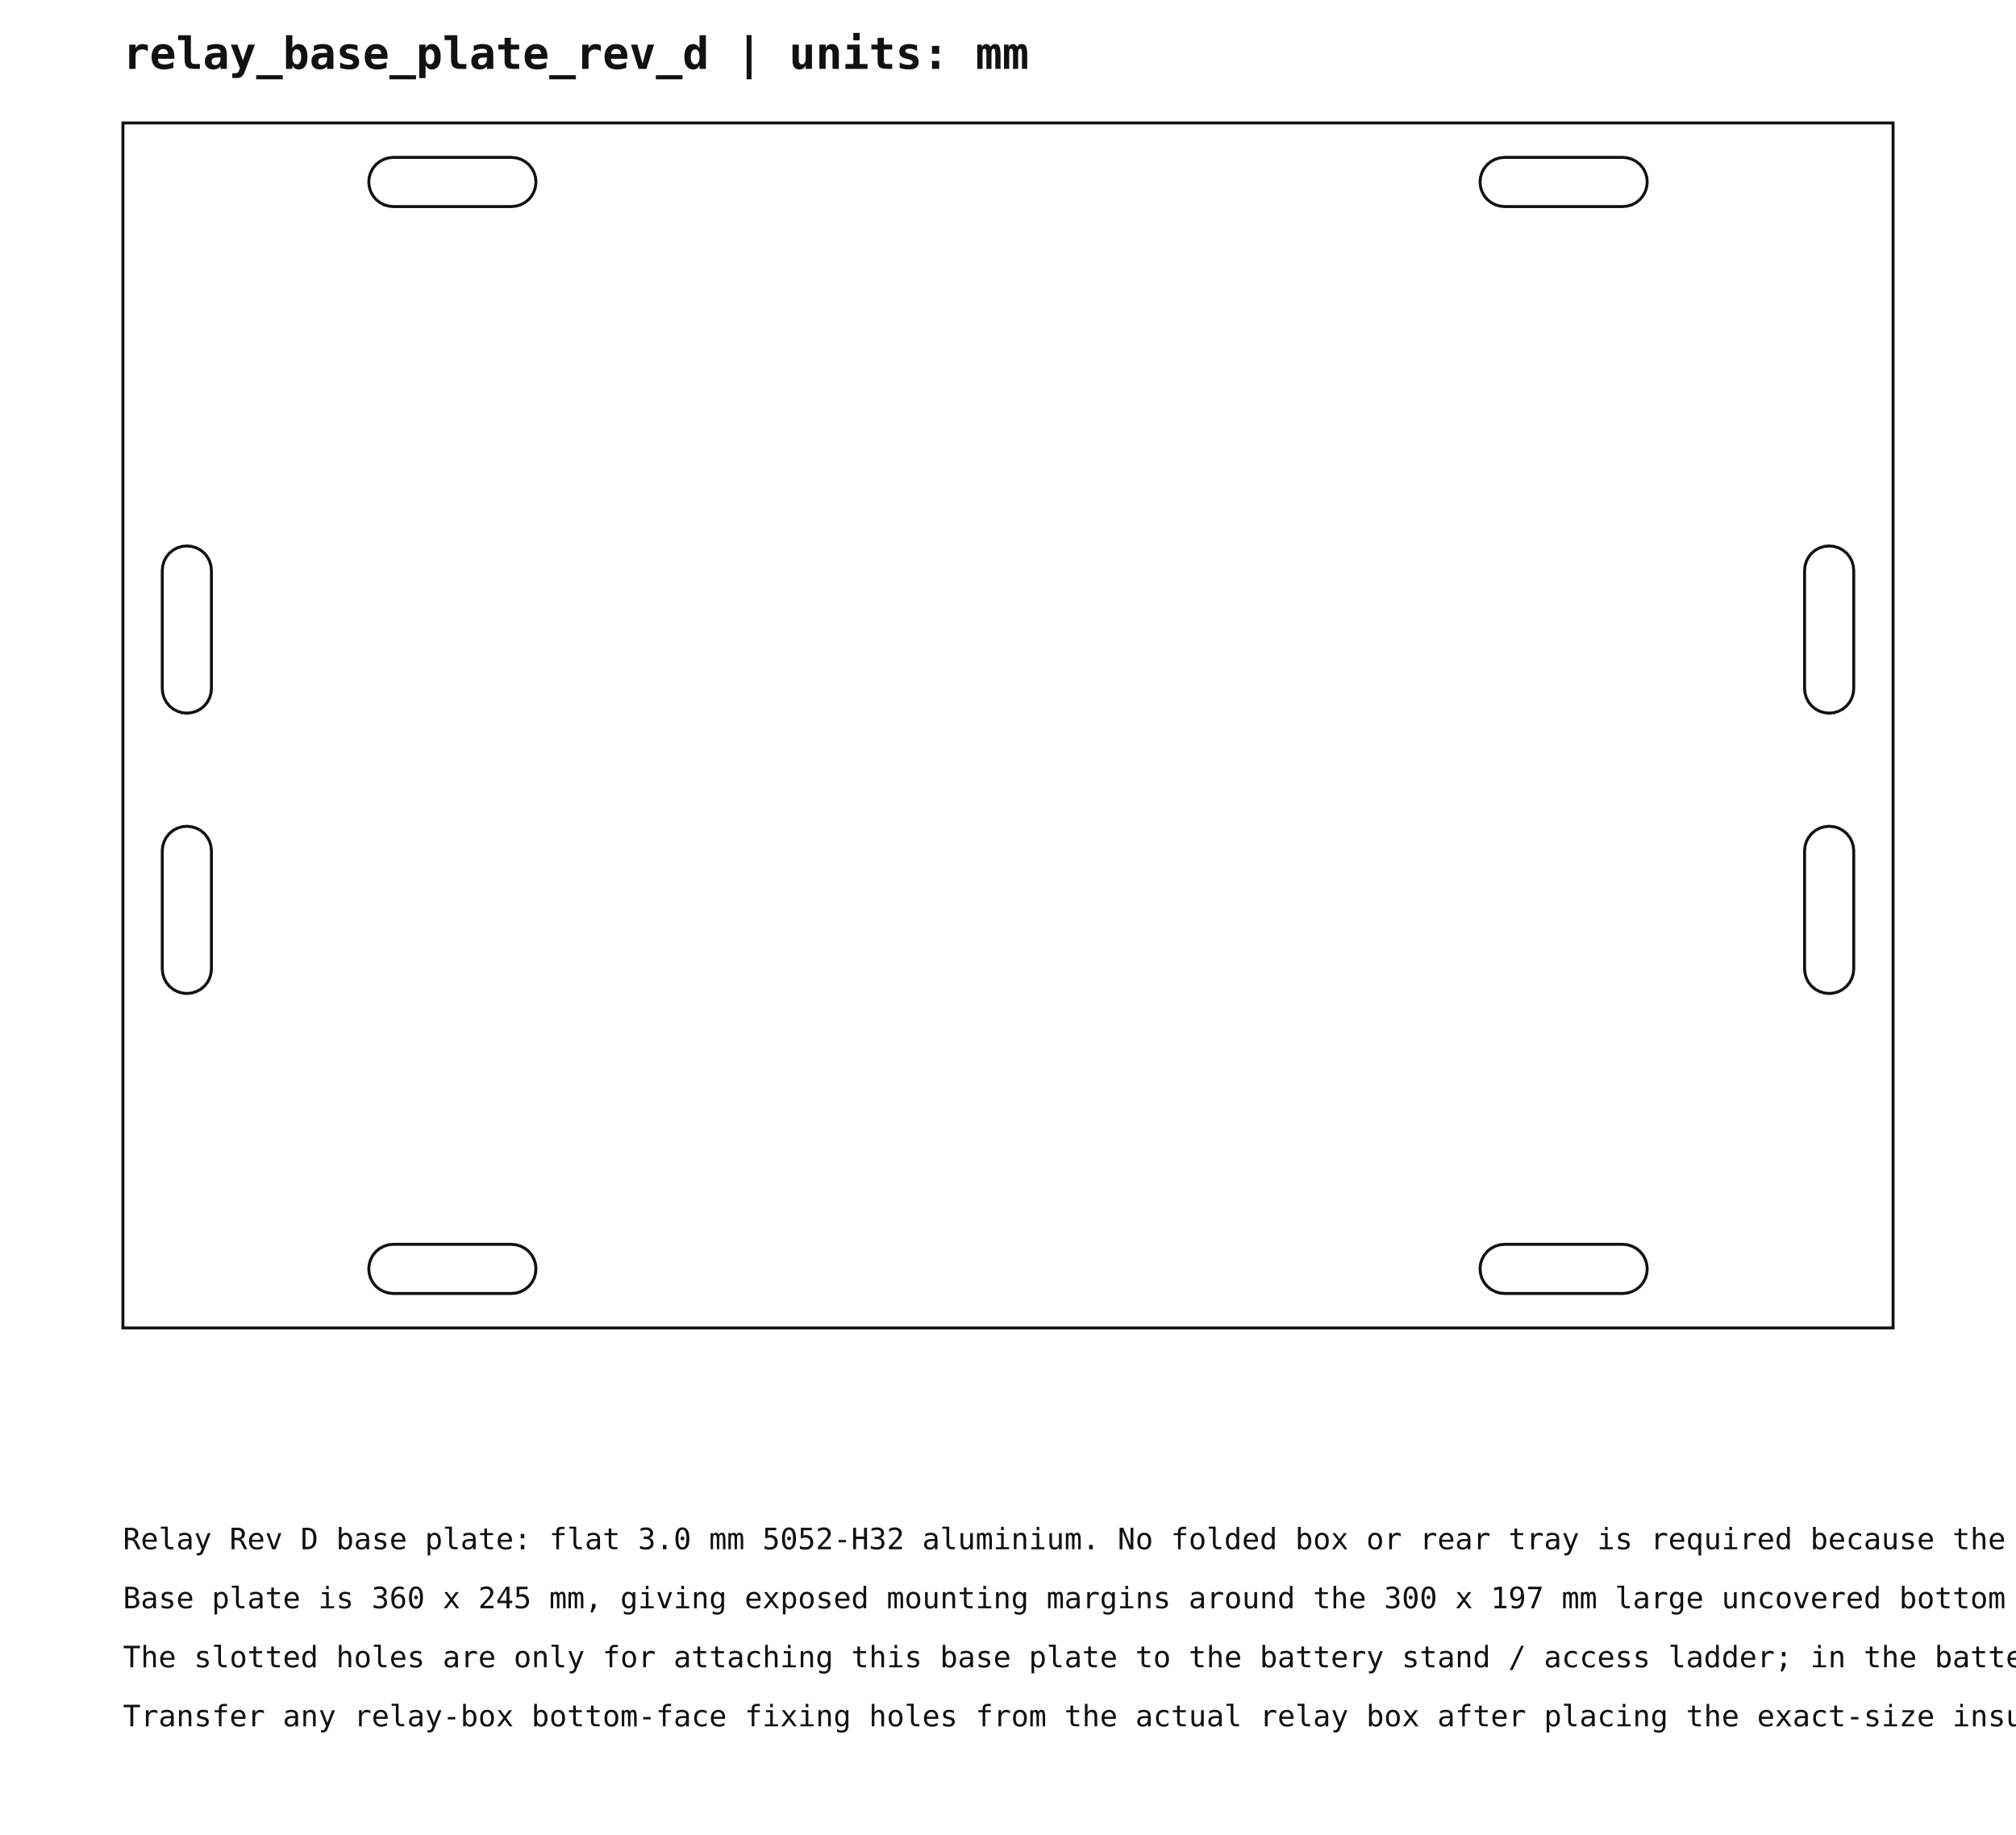
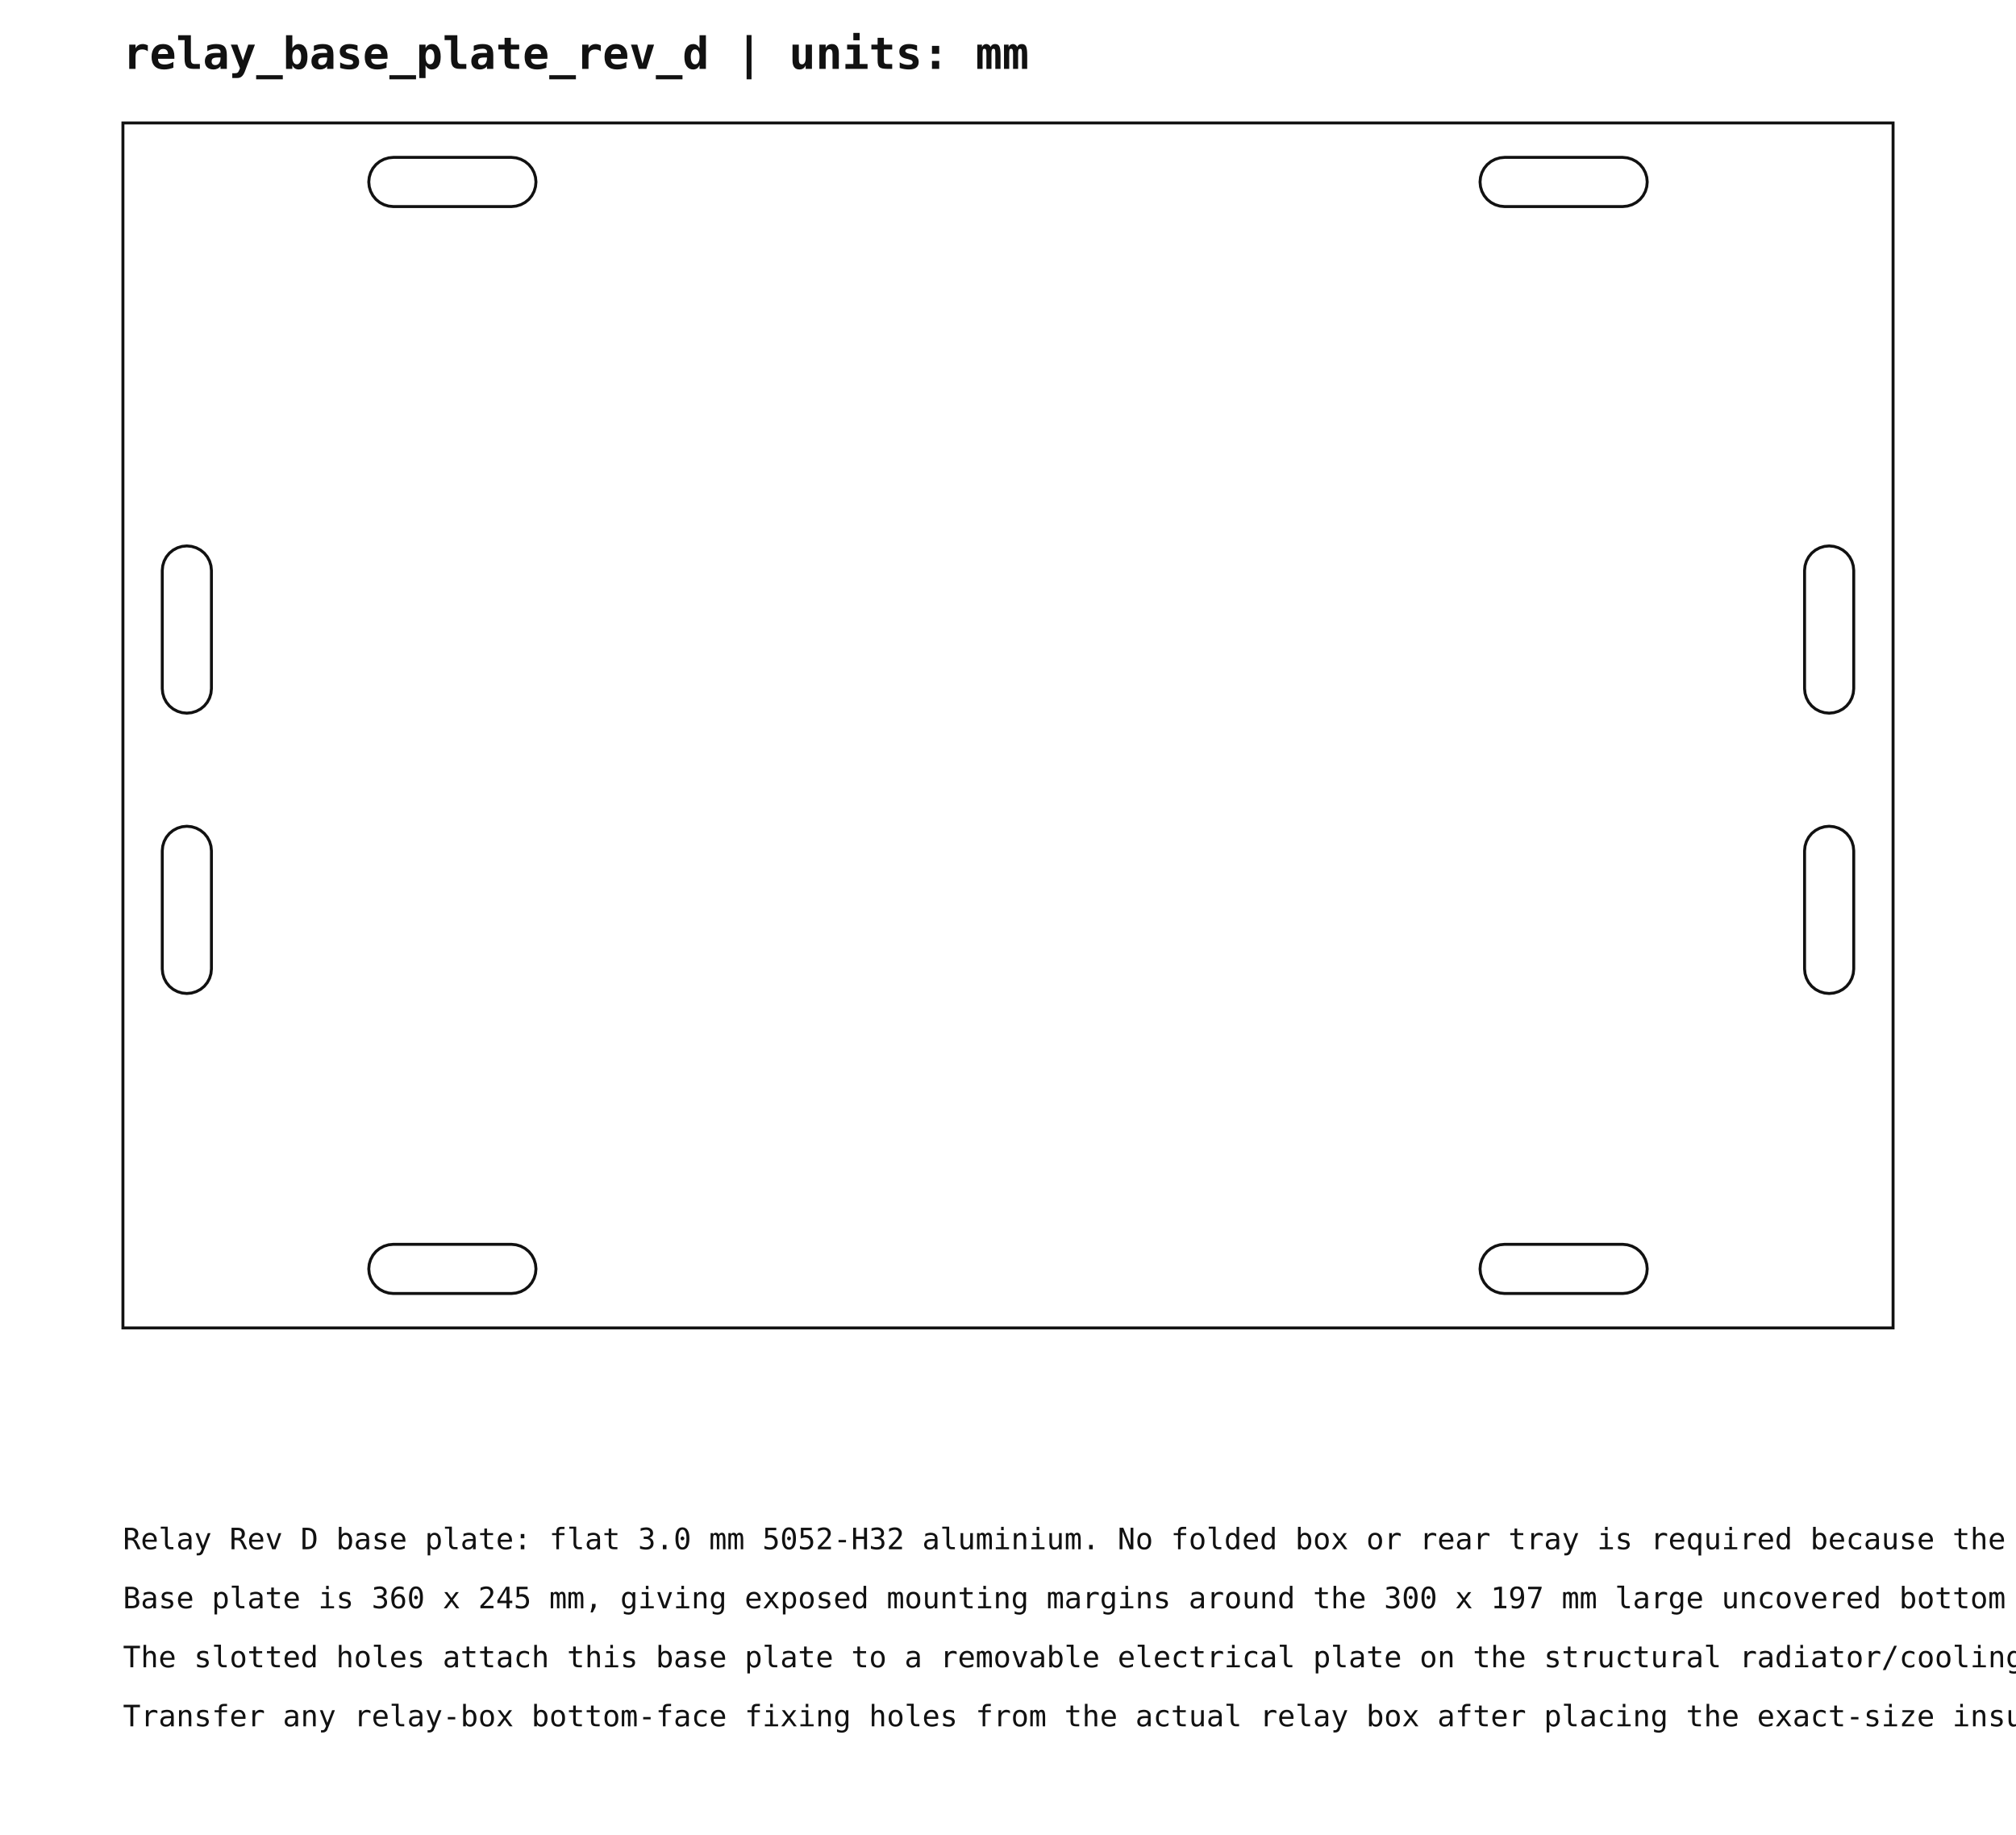
<svg xmlns="http://www.w3.org/2000/svg" width="410mm" height="373mm" viewBox="0 0 410 373">
  <style>
    .cut { fill: none; stroke: #111; stroke-width: 0.6; }
    .aux { fill: none; stroke: #666; stroke-width: 0.35; }
    .bend { stroke: #0b5fff; stroke-width: 0.4; stroke-dasharray: 3 2; }
    .title { font: 700 9px monospace; fill: #111; }
    .note { font: 6px monospace; fill: #111; }
  </style>
  <text x="25" y="14" class="title">relay_base_plate_rev_d  |  units: mm</text>
  <g transform="translate(25,25)">
    <polygon class="cut" points="0,0 360,0 360,245 0,245" />
    <polygon class="cut" points="50,12 50.1,11.02 50.38,10.09 50.84,9.22 51.46,8.46 52.22,7.84 53.09,7.38 54.02,7.1 55,7 79,7 79.98,7.1 80.91,7.38 81.78,7.84 82.54,8.46 83.16,9.22 83.62,10.09 83.9,11.02 84,12 84,12 83.9,12.98 83.62,13.91 83.16,14.78 82.54,15.54 81.78,16.16 80.91,16.62 79.98,16.9 79,17 55,17 54.02,16.9 53.09,16.62 52.22,16.16 51.46,15.54 50.84,14.78 50.38,13.91 50.1,12.98 50,12" />
    <polygon class="cut" points="276,12 276.1,11.02 276.38,10.09 276.84,9.22 277.46,8.46 278.22,7.84 279.09,7.38 280.02,7.1 281,7 305,7 305.98,7.1 306.91,7.38 307.78,7.84 308.54,8.46 309.16,9.22 309.62,10.09 309.9,11.02 310,12 310,12 309.9,12.98 309.62,13.91 309.16,14.78 308.54,15.54 307.78,16.16 306.91,16.62 305.98,16.9 305,17 281,17 280.02,16.9 279.09,16.62 278.22,16.16 277.46,15.54 276.84,14.78 276.38,13.91 276.1,12.98 276,12" />
    <polygon class="cut" points="50,233 50.1,232.02 50.38,231.09 50.84,230.22 51.46,229.46 52.22,228.84 53.09,228.38 54.02,228.1 55,228 79,228 79.98,228.1 80.91,228.38 81.78,228.84 82.54,229.46 83.16,230.22 83.62,231.09 83.9,232.02 84,233 84,233 83.9,233.98 83.62,234.91 83.16,235.78 82.54,236.54 81.78,237.16 80.91,237.62 79.98,237.9 79,238 55,238 54.02,237.9 53.09,237.62 52.22,237.16 51.46,236.54 50.84,235.78 50.38,234.91 50.1,233.98 50,233" />
    <polygon class="cut" points="276,233 276.1,232.02 276.38,231.09 276.84,230.22 277.46,229.46 278.22,228.84 279.09,228.38 280.02,228.1 281,228 305,228 305.98,228.1 306.91,228.38 307.78,228.84 308.54,229.46 309.16,230.22 309.62,231.09 309.9,232.02 310,233 310,233 309.9,233.98 309.62,234.91 309.16,235.78 308.54,236.54 307.78,237.16 306.91,237.62 305.98,237.9 305,238 281,238 280.02,237.9 279.09,237.62 278.22,237.16 277.46,236.54 276.84,235.78 276.38,234.91 276.1,233.98 276,233" />
    <polygon class="cut" points="8,91 8.1,90.02 8.38,89.09 8.84,88.22 9.46,87.46 10.22,86.84 11.09,86.38 12.02,86.1 13,86 13,86 13.98,86.1 14.91,86.38 15.78,86.84 16.54,87.46 17.16,88.22 17.62,89.09 17.9,90.02 18,91 18,115 17.9,115.98 17.62,116.91 17.16,117.78 16.54,118.54 15.78,119.16 14.91,119.62 13.98,119.9 13,120 13,120 12.02,119.9 11.09,119.62 10.22,119.16 9.46,118.54 8.84,117.78 8.38,116.91 8.1,115.98 8,115" />
    <polygon class="cut" points="342,91 342.1,90.02 342.38,89.09 342.84,88.22 343.46,87.46 344.22,86.84 345.09,86.38 346.02,86.1 347,86 347,86 347.98,86.1 348.91,86.38 349.78,86.84 350.54,87.46 351.16,88.22 351.62,89.09 351.9,90.02 352,91 352,115 351.9,115.98 351.62,116.91 351.16,117.78 350.54,118.54 349.78,119.16 348.91,119.62 347.98,119.9 347,120 347,120 346.02,119.9 345.09,119.62 344.22,119.16 343.46,118.54 342.84,117.78 342.38,116.91 342.1,115.98 342,115" />
    <polygon class="cut" points="8,148 8.1,147.02 8.38,146.09 8.84,145.22 9.46,144.46 10.22,143.84 11.09,143.38 12.02,143.1 13,143 13,143 13.98,143.1 14.91,143.38 15.78,143.84 16.54,144.46 17.16,145.22 17.62,146.09 17.9,147.02 18,148 18,172 17.9,172.98 17.62,173.91 17.16,174.78 16.54,175.54 15.78,176.16 14.91,176.62 13.98,176.9 13,177 13,177 12.02,176.9 11.09,176.62 10.22,176.16 9.46,175.54 8.84,174.78 8.38,173.91 8.1,172.98 8,172" />
    <polygon class="cut" points="342,148 342.1,147.02 342.38,146.09 342.84,145.22 343.46,144.46 344.22,143.84 345.09,143.38 346.02,143.1 347,143 347,143 347.98,143.1 348.91,143.38 349.78,143.84 350.54,144.46 351.16,145.22 351.62,146.09 351.9,147.02 352,148 352,172 351.9,172.98 351.62,173.91 351.16,174.78 350.54,175.54 349.78,176.16 348.91,176.62 347.98,176.9 347,177 347,177 346.02,176.9 345.09,176.62 344.22,176.16 343.46,175.54 342.84,174.78 342.38,173.91 342.1,172.98 342,172" />
  </g>
  <text x="25" y="315" class="note">Relay Rev D base plate: flat 3.0 mm 5052-H32 aluminium. No folded box or rear tray is required because the relay unit is already a covered plastic enclosure.</text>
  <text x="25" y="327" class="note">Base plate is 360 x 245 mm, giving exposed mounting margins around the 300 x 197 mm large uncovered bottom face of the relay box.</text>
-   <text x="25" y="339" class="note">The slotted holes are only for attaching this base plate to the battery stand / access ladder; in the battery power carrier the base mounts vertically and directly flat to the main metal service sheet. Final slot selection and bolt size are site-fit.</text>
+   <text x="25" y="339" class="note">The slotted holes attach this base plate to a removable electrical plate on the structural radiator/cooling-stack carrier. Never attach it to the radiator core, fins, tanks, necks, seams, or through-core rods. Final slot selection and bolt size are site-fit.</text>
  <text x="25" y="351" class="note">Transfer any relay-box bottom-face fixing holes from the actual relay box after placing the exact-size insulating sheet. Do not pre-drill relay housing holes from this drawing.</text>
</svg>
